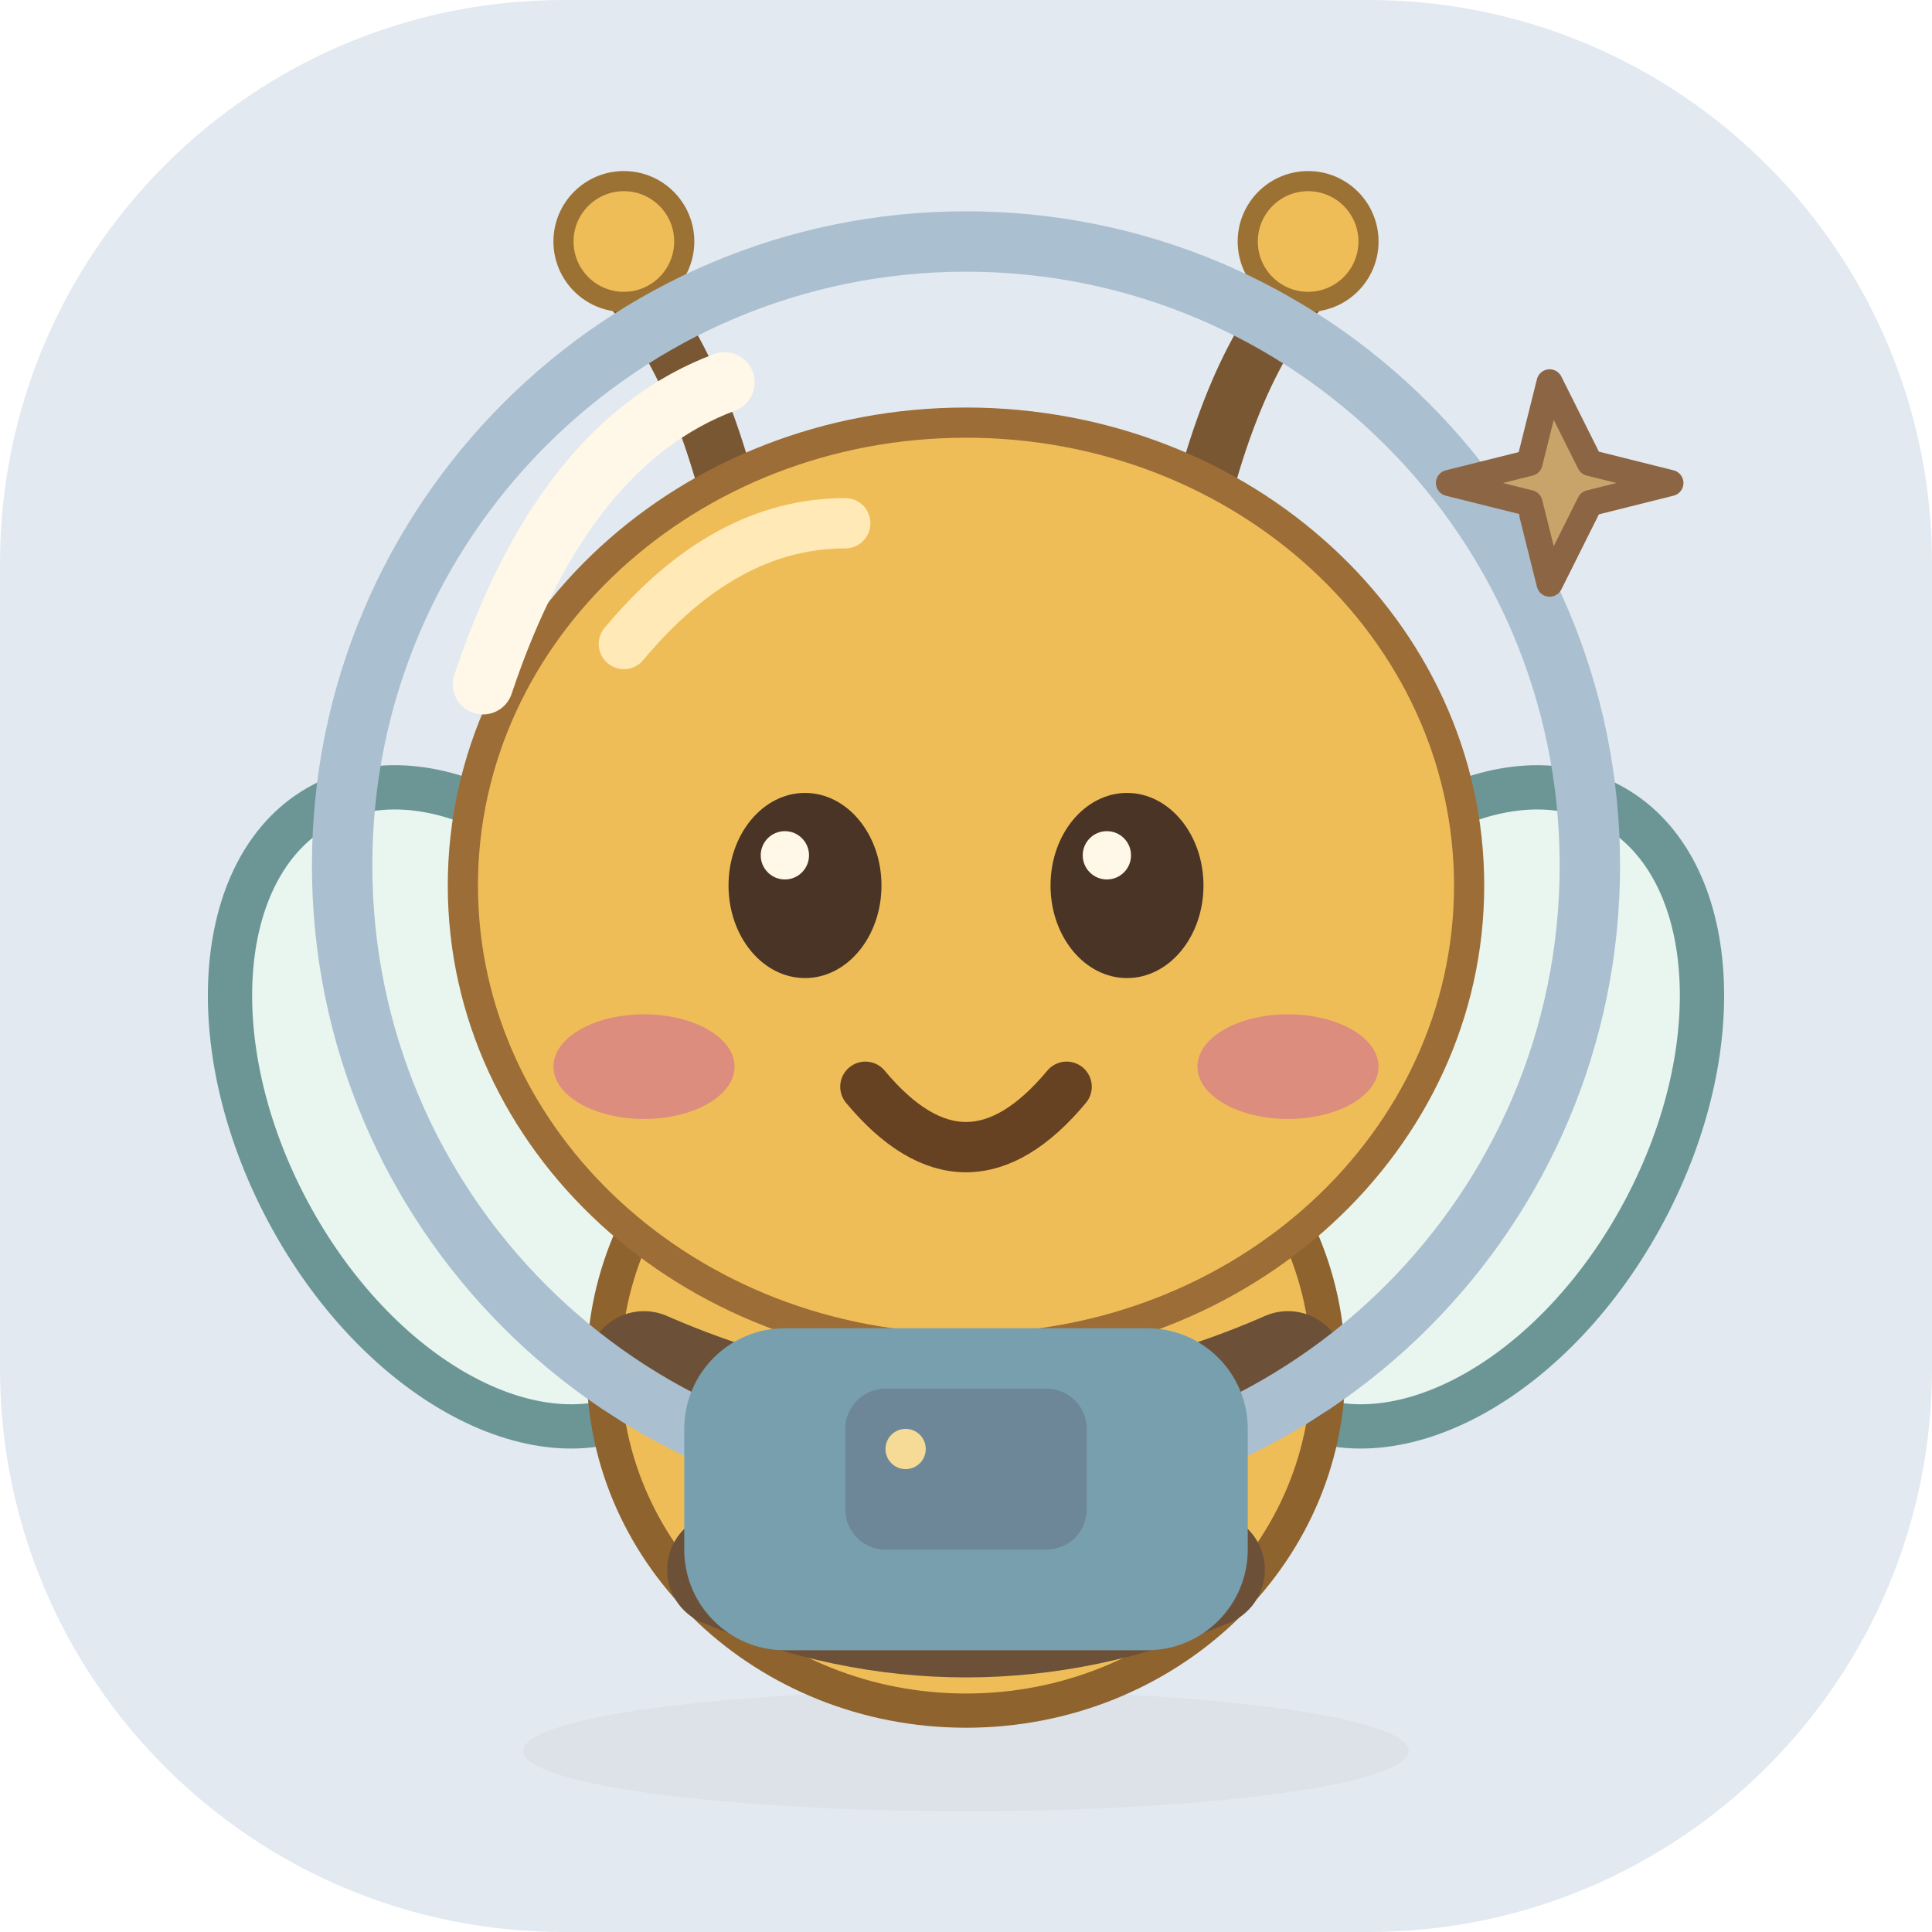
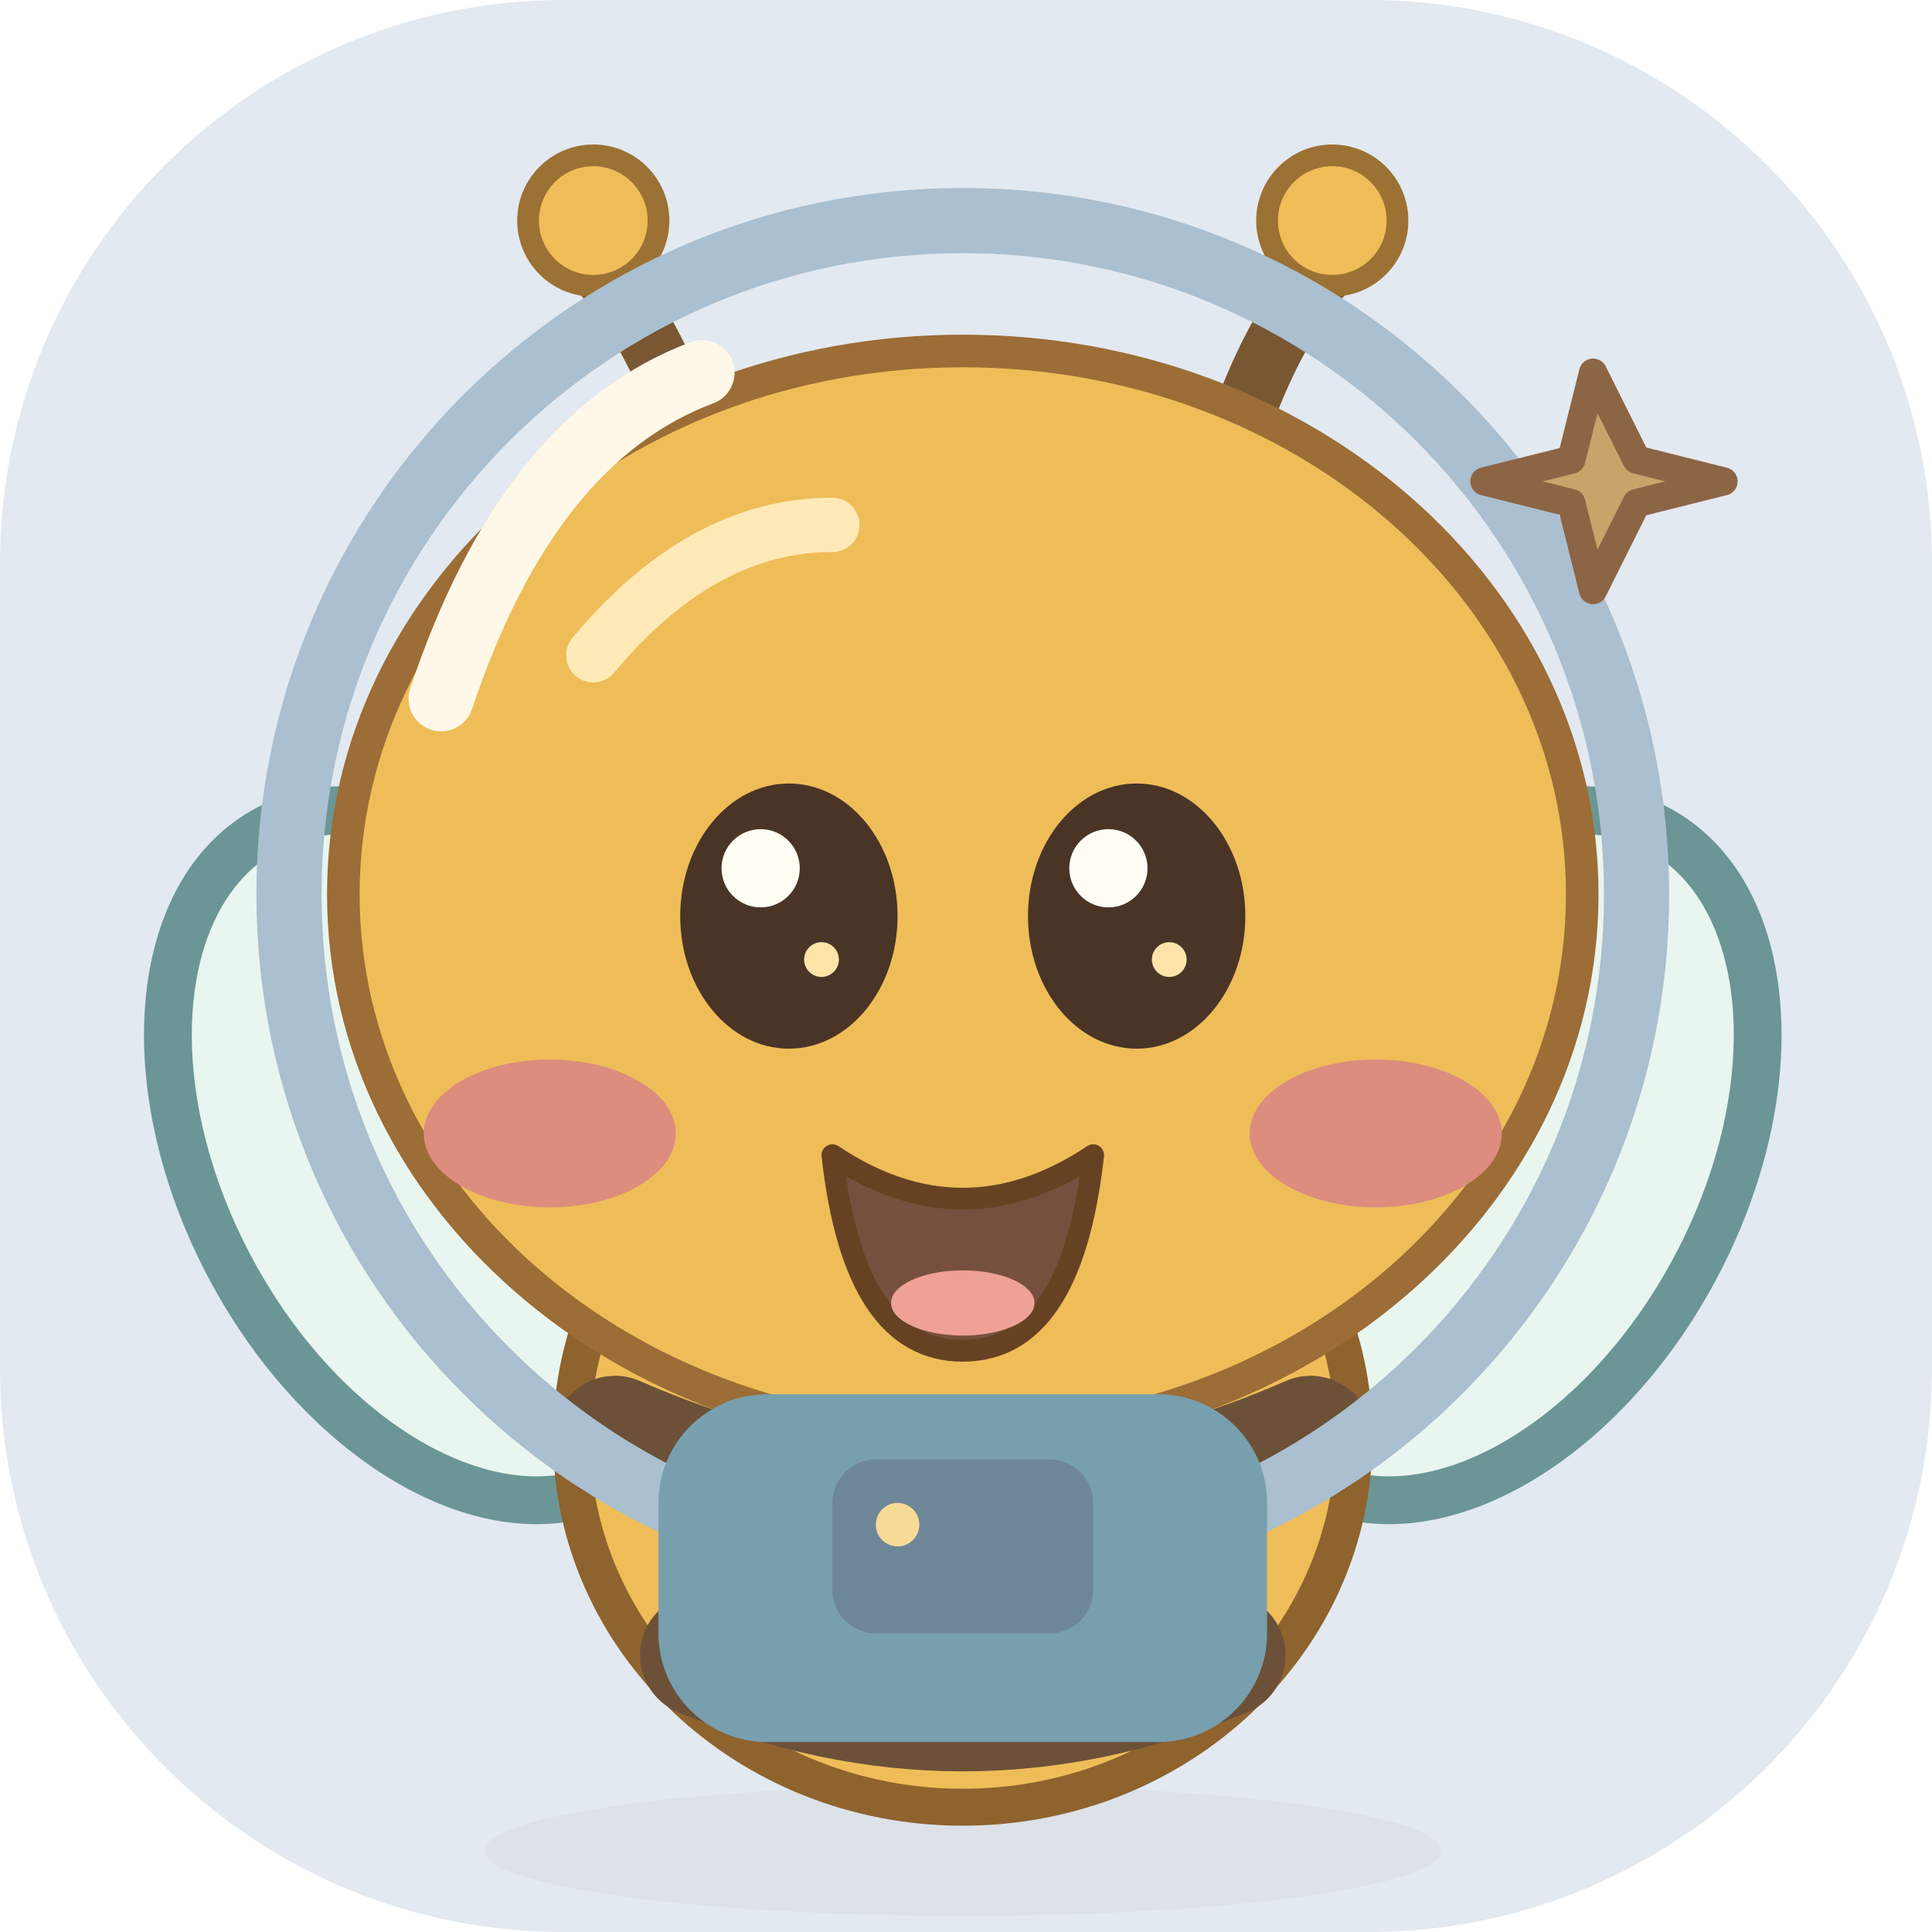
<svg xmlns="http://www.w3.org/2000/svg" viewBox="0 0 96 96">
  <rect x="0" y="0" width="96" height="96" rx="28" fill="#e2e9f0" />
-   <ellipse cx="48" cy="87" rx="22" ry="3" fill="#6b58420c" stroke="none" stroke-width="1.7" />
-   <ellipse cx="24" cy="55" rx="11" ry="17" transform="rotate(-28 24 55)" fill="#e9f5ef" stroke="#6b9695" stroke-width="2.2" />
-   <ellipse cx="72" cy="55" rx="11" ry="17" transform="rotate(28 72 55)" fill="#e9f5ef" stroke="#6b9695" stroke-width="2.2" />
-   <ellipse cx="48" cy="68" rx="18" ry="17" fill="#efbd58" stroke="#8e632e" stroke-width="1.7" />
-   <path d="M32 68q16 7 32 0m-28 10q12 5 24 0" fill="none" stroke="#6c5138" stroke-width="5.7" stroke-linecap="round" stroke-linejoin="round" />
-   <path d="M37 28q-2-10-6-14m28 14q2-10 6-14" fill="none" stroke="#795732" stroke-width="2.8" stroke-linecap="round" stroke-linejoin="round" />
-   <ellipse cx="31" cy="12" rx="3" ry="3" fill="#efbd58" stroke="#9c7134" stroke-width="1" />
-   <ellipse cx="65" cy="12" rx="3" ry="3" fill="#efbd58" stroke="#9c7134" stroke-width="1" />
-   <ellipse cx="48" cy="44" rx="25" ry="23" fill="#efbd58" stroke="#9c6d36" stroke-width="1.5" />
-   <path d="M31 32q5-6 11-6" fill="none" stroke="#ffe9b7" stroke-width="2.5" stroke-linecap="round" stroke-linejoin="round" />
-   <ellipse cx="40" cy="44" rx="3.8" ry="4.6" fill="#493426" stroke="none" stroke-width="1.7" />
-   <ellipse cx="39" cy="42.5" rx="1.2" ry="1.2" fill="#fff8e8" stroke="none" stroke-width="1.7" />
-   <ellipse cx="56" cy="44" rx="3.8" ry="4.6" fill="#493426" stroke="none" stroke-width="1.7" />
-   <ellipse cx="55" cy="42.5" rx="1.2" ry="1.2" fill="#fff8e8" stroke="none" stroke-width="1.7" />
-   <ellipse cx="32" cy="53" rx="4.5" ry="2.6" fill="#dc8d7e" stroke="none" stroke-width="1.7" />
-   <ellipse cx="64" cy="53" rx="4.5" ry="2.6" fill="#dc8d7e" stroke="none" stroke-width="1.7" />
-   <path d="M43 54q5 6 10 0" fill="none" stroke="#674222" stroke-width="2.5" stroke-linecap="round" stroke-linejoin="round" />
-   <circle cx="48" cy="43" r="31" fill="none" stroke="#aabfcf" stroke-width="3" />
-   <path d="M24 34q4-12 12-15" fill="none" stroke="#fff8e8" stroke-width="3" stroke-linecap="round" stroke-linejoin="round" />
-   <rect x="34" y="66" width="28" height="16" rx="5" fill="#789fae" />
-   <rect x="42" y="69" width="12" height="8" rx="2" fill="#6e8798" />
-   <ellipse cx="45" cy="72" rx="1" ry="1" fill="#f6db96" stroke="none" stroke-width="1.7" />
-   <path d="m77 19 2 4 4 1-4 1-2 4-1-4-4-1 4-1Z" fill="#c8a46b" stroke="#8c6545" stroke-width="1.3" stroke-linecap="round" stroke-linejoin="round" />
+   <g transform="translate(-4 -2) scale(1.08)">
+     <ellipse cx="48" cy="87" rx="22" ry="3" fill="#6b58420c" stroke="none" stroke-width="1.7" />
+     <ellipse cx="24" cy="55" rx="11" ry="17" transform="rotate(-28 24 55)" fill="#e9f5ef" stroke="#6b9695" stroke-width="2.2" />
+     <ellipse cx="72" cy="55" rx="11" ry="17" transform="rotate(28 72 55)" fill="#e9f5ef" stroke="#6b9695" stroke-width="2.2" />
+     <ellipse cx="48" cy="68" rx="18" ry="17" fill="#efbd58" stroke="#8e632e" stroke-width="1.7" />
+     <path d="M32 68q16 7 32 0m-28 10q12 5 24 0" fill="none" stroke="#6c5138" stroke-width="5.7" stroke-linecap="round" stroke-linejoin="round" />
+     <path d="M37 28q-2-10-6-14m28 14q2-10 6-14" fill="none" stroke="#795732" stroke-width="2.8" stroke-linecap="round" stroke-linejoin="round" />
+     <ellipse cx="31" cy="12" rx="3" ry="3" fill="#efbd58" stroke="#9c7134" stroke-width="1" />
+     <ellipse cx="65" cy="12" rx="3" ry="3" fill="#efbd58" stroke="#9c7134" stroke-width="1" />
+     <ellipse cx="48" cy="43" rx="28.5" ry="25" fill="#efbd58" stroke="#9c6d36" stroke-width="1.5" />
+     <path d="M31 32q5-6 11-6" fill="none" stroke="#ffe9b7" stroke-width="2.5" stroke-linecap="round" stroke-linejoin="round" />
+     <ellipse cx="40" cy="44" rx="5" ry="6.1" fill="#493426" stroke="none" stroke-width="1.7" />
+     <ellipse cx="38.7" cy="41.8" rx="1.8" ry="1.8" fill="#fffdf4" stroke="none" stroke-width="1.7" />
+     <ellipse cx="41.5" cy="46" rx="0.8" ry="0.8" fill="#ffe4aa" stroke="none" stroke-width="1.7" />
+     <ellipse cx="56" cy="44" rx="5" ry="6.1" fill="#493426" stroke="none" stroke-width="1.7" />
+     <ellipse cx="54.7" cy="41.8" rx="1.8" ry="1.8" fill="#fffdf4" stroke="none" stroke-width="1.7" />
+     <ellipse cx="57.5" cy="46" rx="0.8" ry="0.8" fill="#ffe4aa" stroke="none" stroke-width="1.7" />
+     <ellipse cx="29" cy="54" rx="5.8" ry="3.4" fill="#dc8d7e" stroke="none" stroke-width="1.7" />
+     <ellipse cx="67" cy="54" rx="5.8" ry="3.4" fill="#dc8d7e" stroke="none" stroke-width="1.7" />
+     <path d="M42 55q6 4 12 0-1 9-6 9t-6-9Z" fill="#76503d" stroke="#674222" stroke-width="1" stroke-linecap="round" stroke-linejoin="round" />
+     <ellipse cx="48" cy="61.8" rx="3.3" ry="1.5" fill="#eea194" stroke="none" stroke-width="1.7" />
+     <circle cx="48" cy="43" r="31" fill="none" stroke="#aabfcf" stroke-width="3" />
+     <path d="M24 34q4-12 12-15" fill="none" stroke="#fff8e8" stroke-width="3" stroke-linecap="round" stroke-linejoin="round" />
+     <rect x="34" y="66" width="28" height="16" rx="5" fill="#789fae" />
+     <rect x="42" y="69" width="12" height="8" rx="2" fill="#6e8798" />
+     <ellipse cx="45" cy="72" rx="1" ry="1" fill="#f6db96" stroke="none" stroke-width="1.7" />
+     <path d="m77 19 2 4 4 1-4 1-2 4-1-4-4-1 4-1Z" fill="#c8a46b" stroke="#8c6545" stroke-width="1.3" stroke-linecap="round" stroke-linejoin="round" />
+   </g>
</svg>
